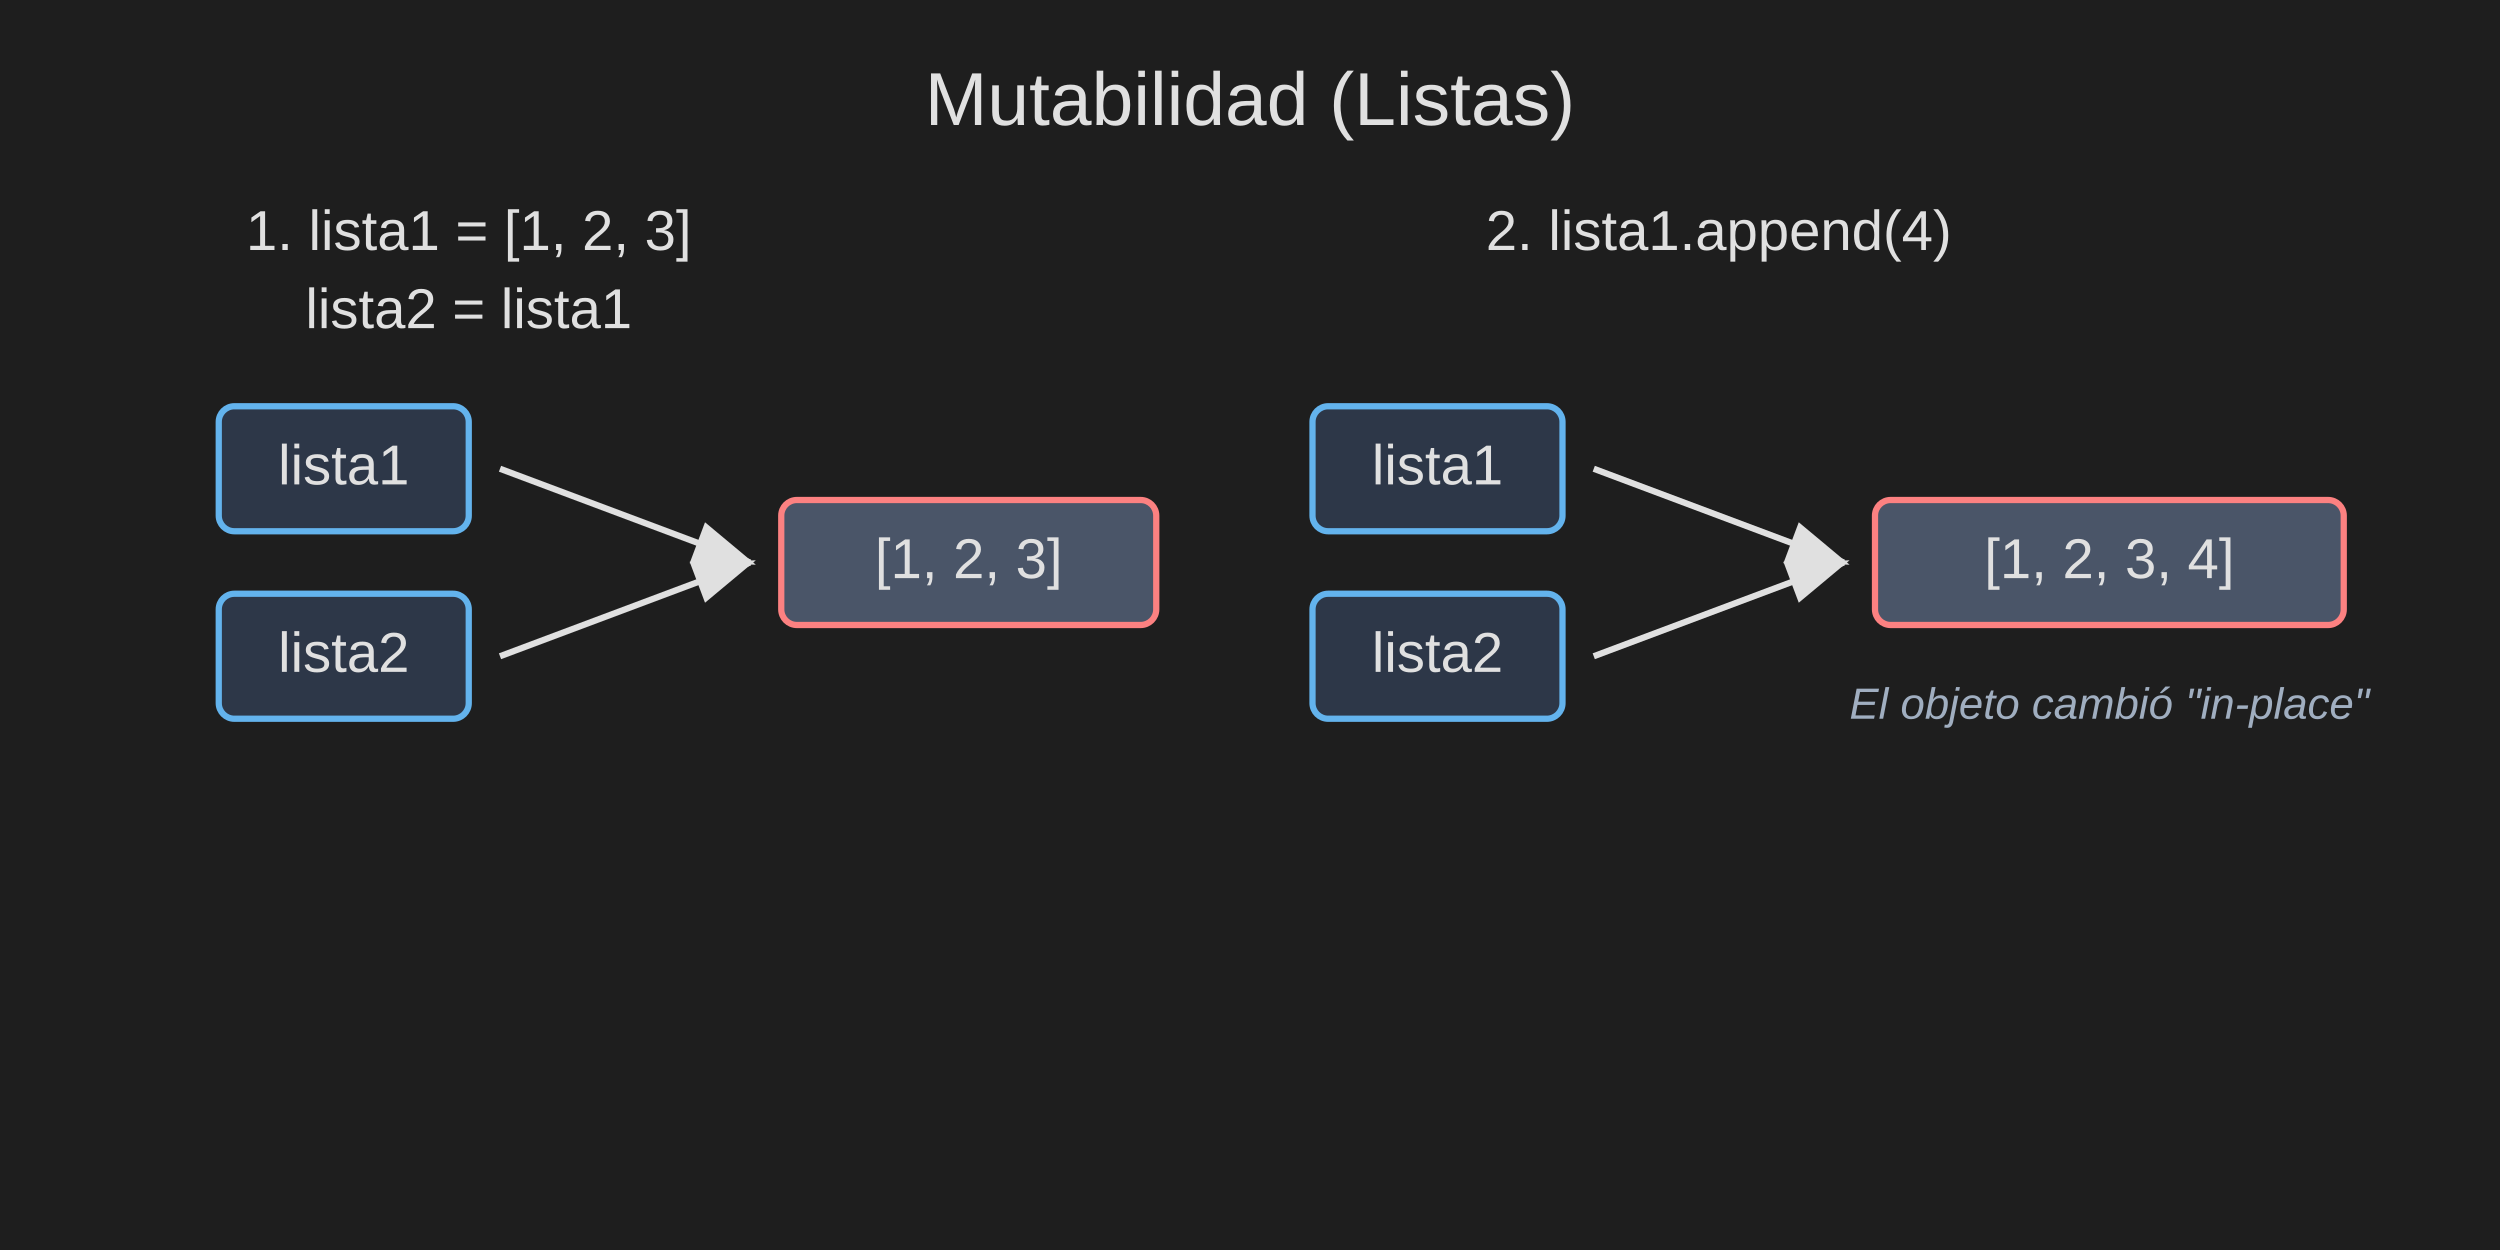
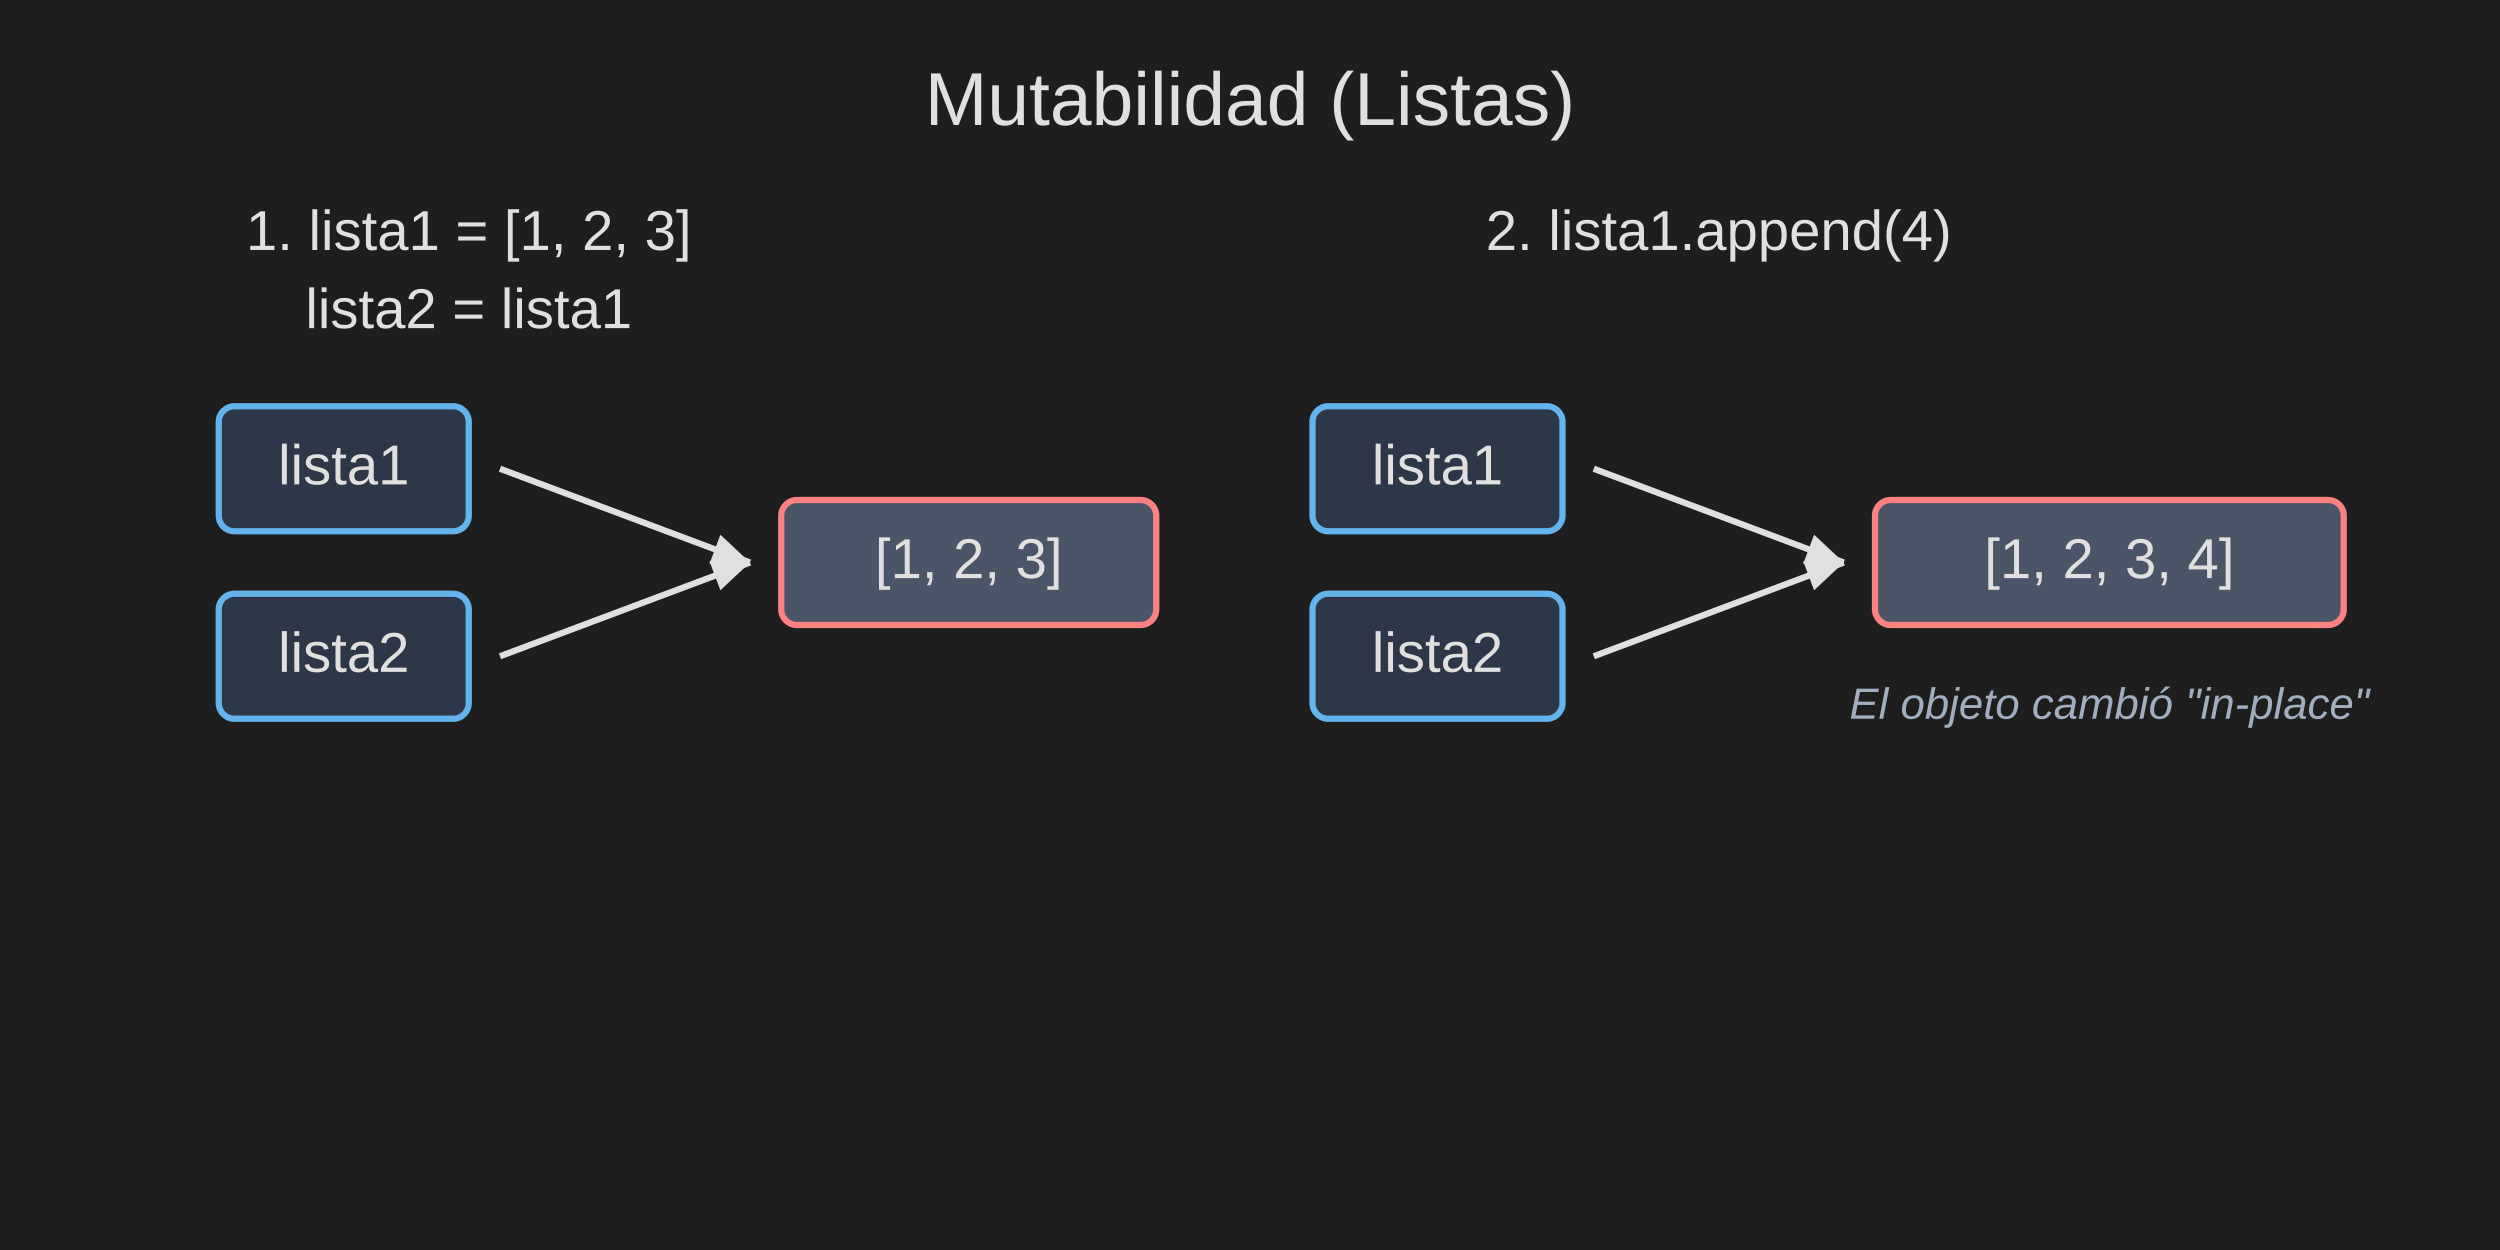
<svg xmlns="http://www.w3.org/2000/svg" viewBox="0 0 800 400">
  <rect width="800" height="400" fill="#1e1e1e" />
  <text x="400" y="40" font-family="Arial" font-size="24" text-anchor="middle" fill="#e0e0e0">Mutabilidad (Listas)</text>
  <g transform="translate(50, 100)">
    <text x="100" y="-20" font-family="Arial" font-size="18" fill="#e0e0e0" text-anchor="middle">1. lista1 = [1, 2, 3]</text>
    <text x="100" y="5" font-family="Arial" font-size="18" fill="#e0e0e0" text-anchor="middle">lista2 = lista1</text>
    <rect x="20" y="30" width="80" height="40" rx="5" fill="#2d3748" stroke="#63b3ed" stroke-width="2" />
    <text x="60" y="55" font-family="Arial" font-size="18" fill="#e0e0e0" text-anchor="middle">lista1</text>
    <rect x="20" y="90" width="80" height="40" rx="5" fill="#2d3748" stroke="#63b3ed" stroke-width="2" />
    <text x="60" y="115" font-family="Arial" font-size="18" fill="#e0e0e0" text-anchor="middle">lista2</text>
    <path d="M 110 50 L 190 80" stroke="#e0e0e0" stroke-width="2" marker-end="url(#arrowhead)" />
    <path d="M 110 110 L 190 80" stroke="#e0e0e0" stroke-width="2" marker-end="url(#arrowhead)" />
    <rect x="200" y="60" width="120" height="40" rx="5" fill="#4a5568" stroke="#fc8181" stroke-width="2" />
    <text x="260" y="85" font-family="Arial" font-size="18" fill="#e0e0e0" text-anchor="middle">[1, 2, 3]</text>
  </g>
  <g transform="translate(400, 100)">
    <text x="150" y="-20" font-family="Arial" font-size="18" fill="#e0e0e0" text-anchor="middle">2. lista1.append(4)</text>
    <rect x="20" y="30" width="80" height="40" rx="5" fill="#2d3748" stroke="#63b3ed" stroke-width="2" />
    <text x="60" y="55" font-family="Arial" font-size="18" fill="#e0e0e0" text-anchor="middle">lista1</text>
    <rect x="20" y="90" width="80" height="40" rx="5" fill="#2d3748" stroke="#63b3ed" stroke-width="2" />
    <text x="60" y="115" font-family="Arial" font-size="18" fill="#e0e0e0" text-anchor="middle">lista2</text>
    <path d="M 110 50 L 190 80" stroke="#e0e0e0" stroke-width="2" marker-end="url(#arrowhead)" />
    <path d="M 110 110 L 190 80" stroke="#e0e0e0" stroke-width="2" marker-end="url(#arrowhead)" />
    <rect x="200" y="60" width="150" height="40" rx="5" fill="#4a5568" stroke="#fc8181" stroke-width="2" />
    <text x="275" y="85" font-family="Arial" font-size="18" fill="#e0e0e0" text-anchor="middle">[1, 2, 3, 4]</text>
    <text x="275" y="130" font-family="Arial" font-size="14" fill="#a0aec0" text-anchor="middle" font-style="italic">El objeto cambió "in-place"</text>
  </g>
  <defs>
-     <marker id="arrowhead" markerWidth="10" markerHeight="7" refX="9" refY="3.5" orient="auto">
-       <polygon points="0 0, 10 3.5, 0 7" fill="#e0e0e0" />
+     <marker id="arrowhead" markerWidth="6" markerHeight="5" refX="6" refY="2.5" orient="auto">
+       <polygon points="0 0, 6 2.5, 0 5" fill="#e0e0e0" />
    </marker>
  </defs>
</svg>
